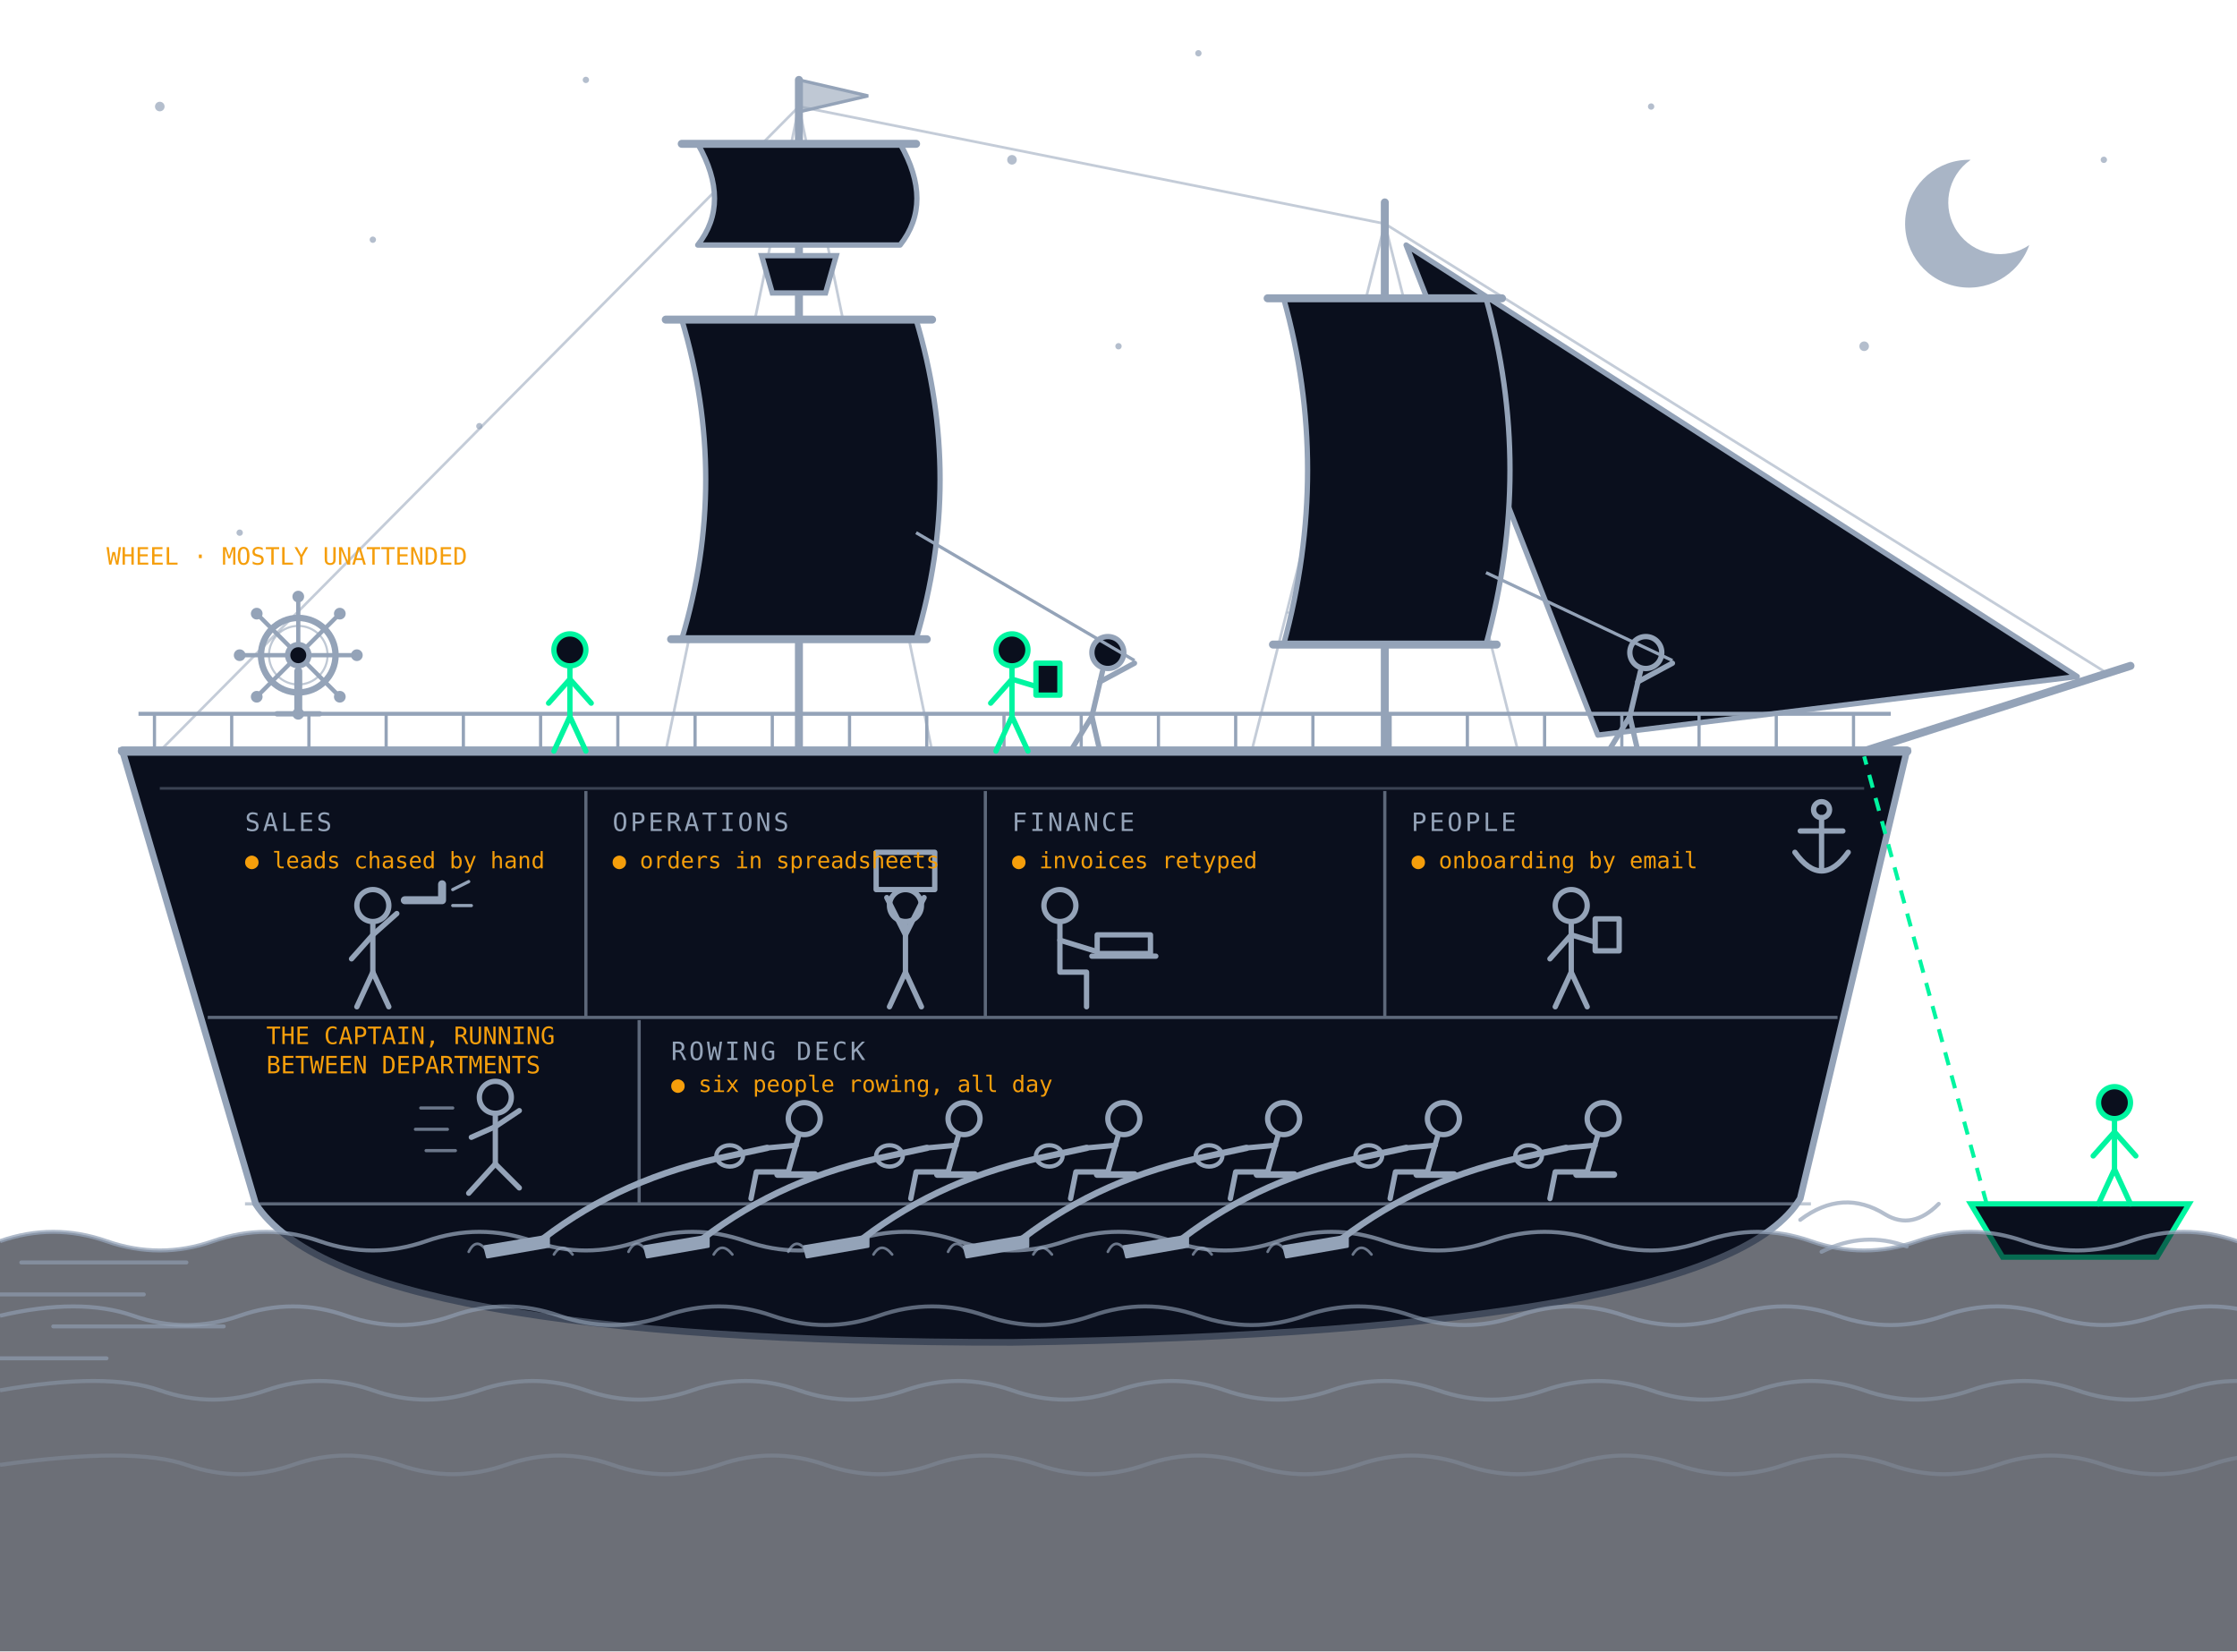
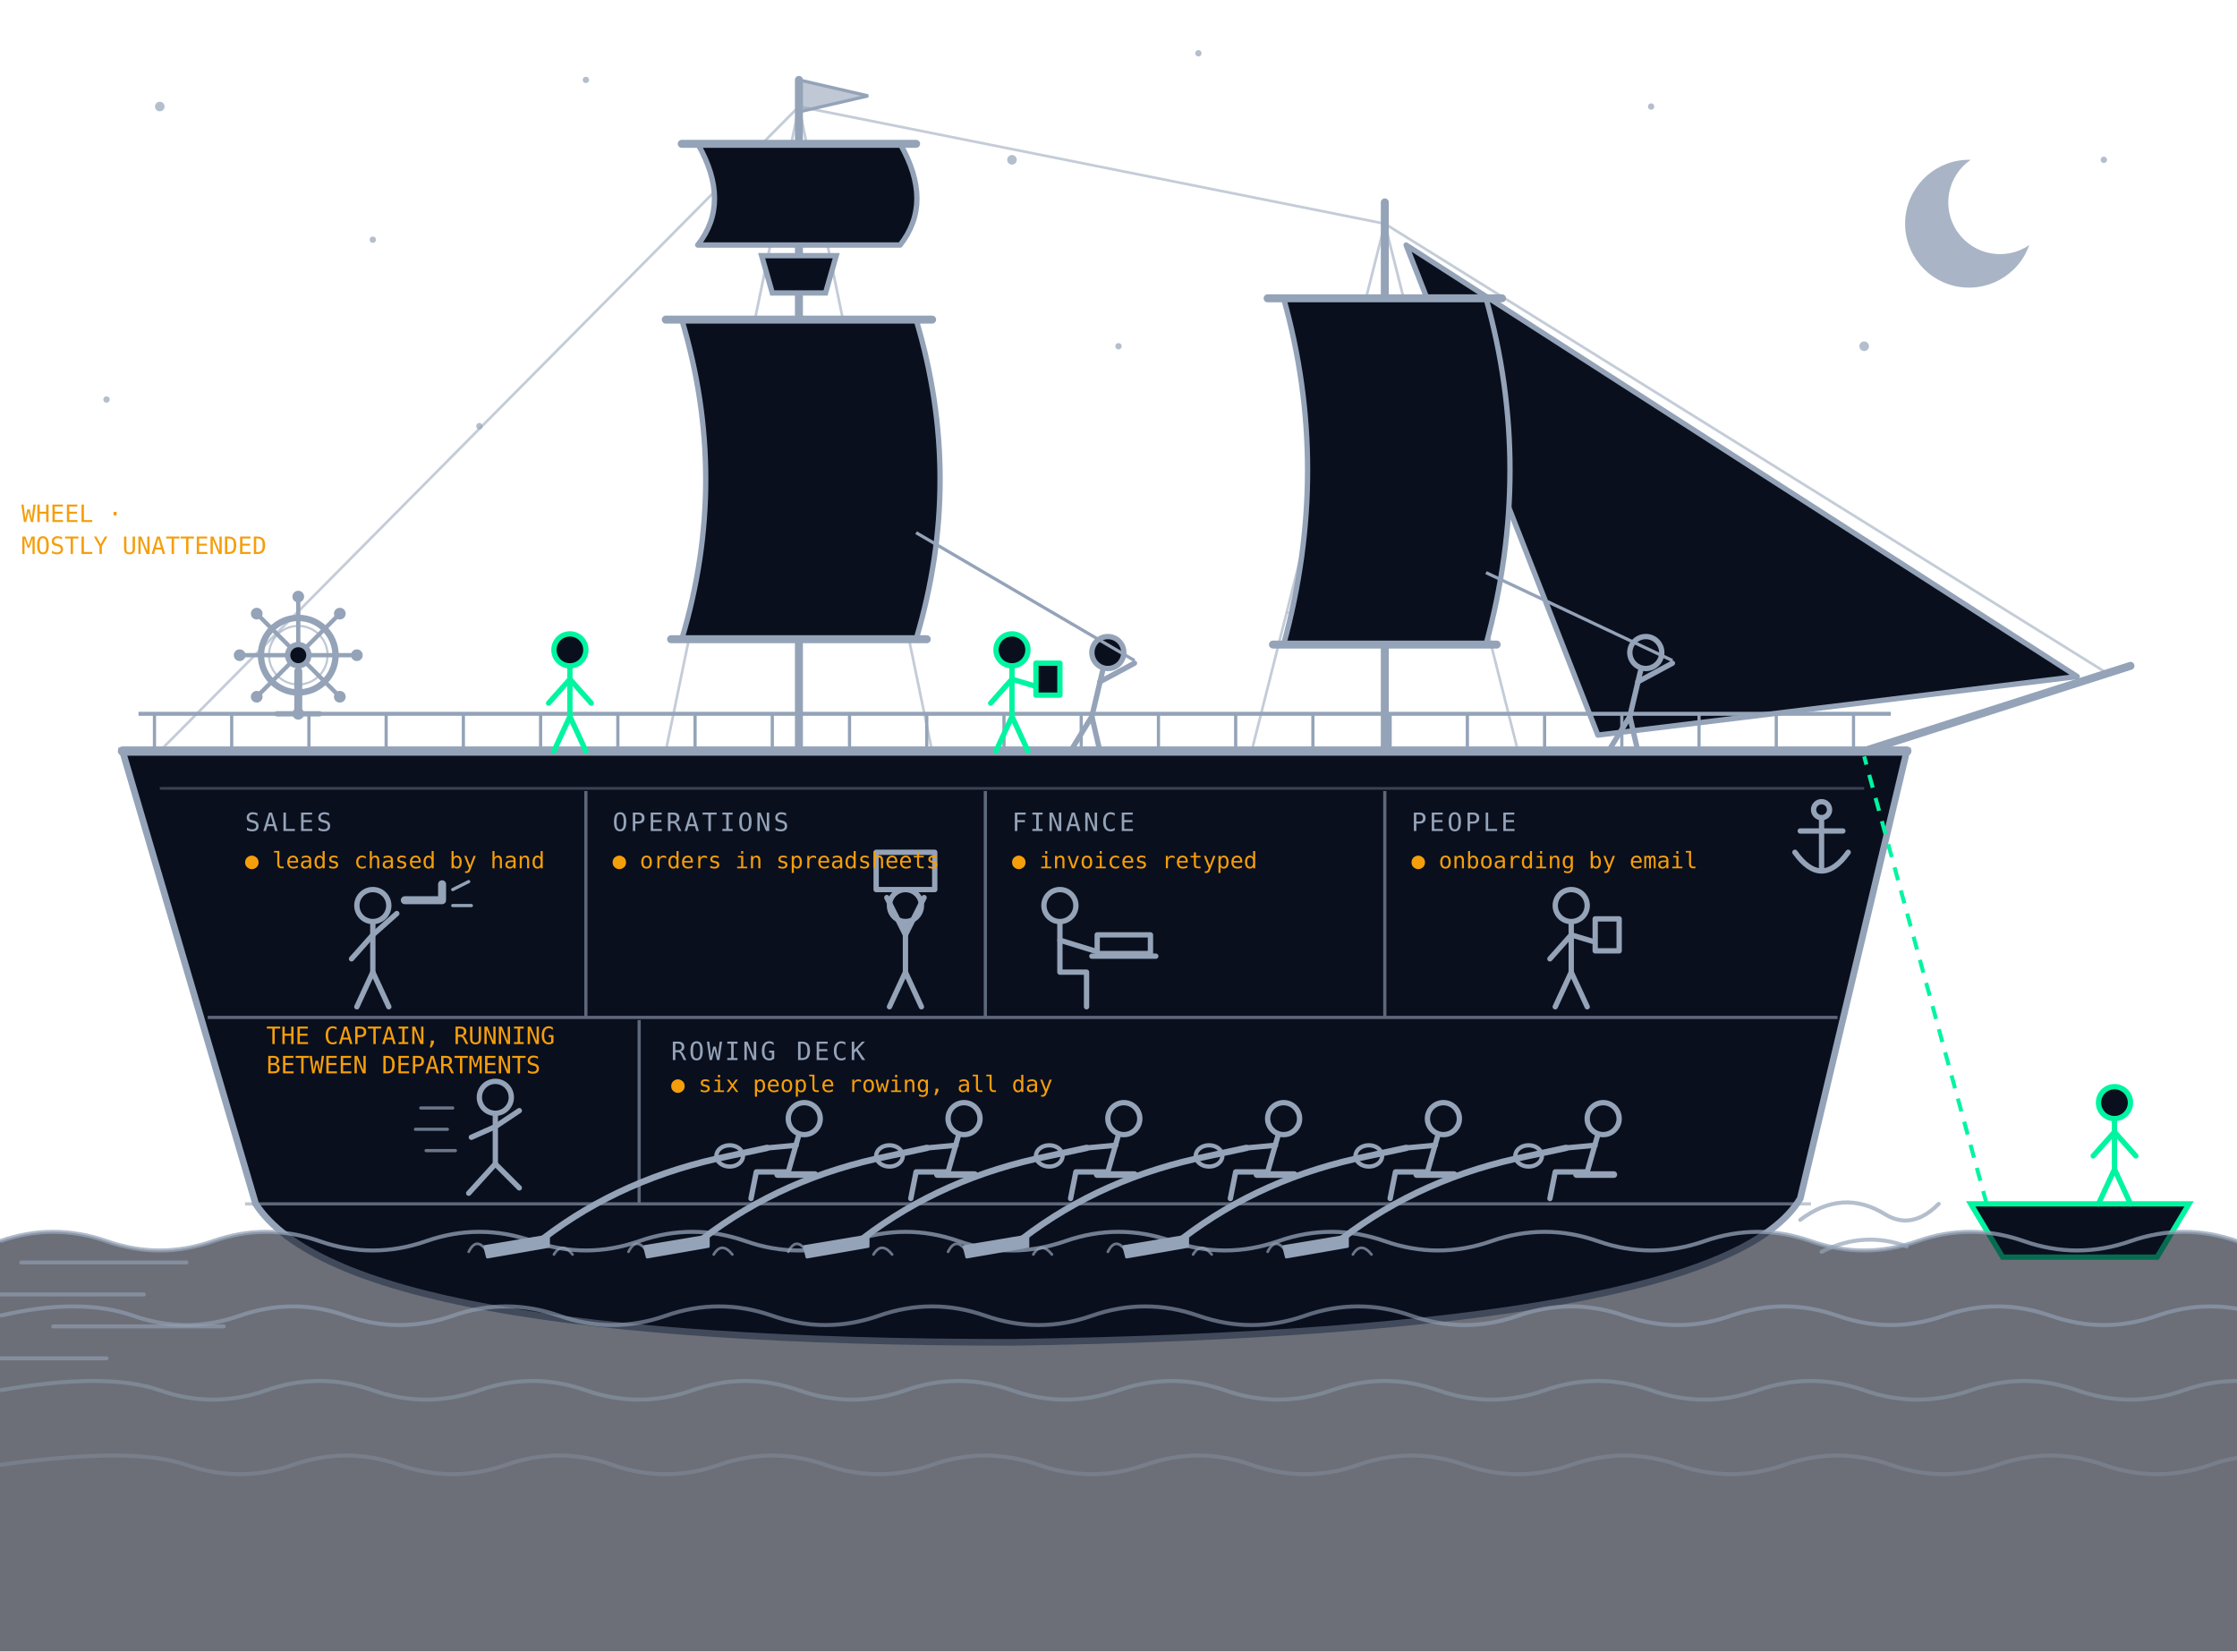
<svg xmlns="http://www.w3.org/2000/svg" viewBox="0 0 840 620" width="840" height="620" fill="none" role="img" aria-label="Our team comes aboard and marks the problems in each department.">
  <g id="stars">
    <g fill="#94A3B8">
      <circle cx="60" cy="40" r="1.8" opacity="0.7" />
      <circle cx="140" cy="90" r="1.2" opacity="0.7" />
      <circle cx="220" cy="30" r="1.2" opacity="0.7" />
      <circle cx="380" cy="60" r="1.8" opacity="0.7" />
      <circle cx="450" cy="20" r="1.2" opacity="0.7" />
      <circle cx="620" cy="40" r="1.2" opacity="0.7" />
      <circle cx="700" cy="130" r="1.8" opacity="0.7" />
      <circle cx="790" cy="60" r="1.2" opacity="0.7" />
      <circle cx="180" cy="160" r="1.2" opacity="0.7" />
      <circle cx="640" cy="170" r="1.8" opacity="0.7" />
-       <circle cx="90" cy="200" r="1.2" opacity="0.7" />
+       <circle cx="40" cy="150" r="1.2" opacity="0.7" />
      <circle cx="420" cy="130" r="1.2" opacity="0.7" />
    </g>
  </g>
  <g id="moon">
    <path d="M740 60 a24 24 0 1 0 22 32 a18 18 0 1 1 -22 -32 Z" fill="#94A3B8" opacity="0.8" />
  </g>
  <g id="rigging">
    <g stroke="#94A3B8" stroke-width="1" opacity="0.55">
      <path d="M300 40 L60 282" />
      <path d="M300 40 L250 282 M300 40 L350 282" />
      <path d="M520 84 L470 282 M520 84 L570 282" />
      <path d="M300 40 L520 84" />
      <path d="M520 84 L790 252" />
    </g>
    <g stroke="#94A3B8" stroke-width="0.8" opacity="0.4">
      <path d="M283.5 120 H316.5" />
      <path d="M275.2 160 H324.8" />
      <path d="M266.9 200 H333.1" />
      <path d="M258.7 240 H341.3" />
      <path d="M503.3 150 H536.7" />
      <path d="M493.2 190 H546.8" />
      <path d="M483.1 230 H556.9" />
    </g>
  </g>
  <g id="masts">
    <g stroke="#94A3B8" stroke-width="3" stroke-linecap="round">
      <path d="M300 282 V30" />
      <path d="M520 282 V76" />
      <path d="M700 282 L800 250" />
    </g>
    <path d="M286 96 H314 L310 110 H290 Z" fill="#0A0F1D" stroke="#94A3B8" stroke-width="2" />
  </g>
  <g id="flag-old">
    <path d="M300 30 L326 36 L300 42" fill="#94A3B8" fill-opacity="0.6" stroke="#94A3B8" stroke-width="1.2" />
  </g>
  <g id="jib-sail">
    <path d="M528 92 L780 254 L600 276 Z" fill="#0A0F1D" stroke="#94A3B8" stroke-width="2" stroke-linejoin="round" />
  </g>
  <g id="sails">
    <g fill="#0A0F1D" stroke="#94A3B8" stroke-width="2" stroke-linejoin="round">
      <path d="M256 120 H344 Q362 180 344 240 H256 Q274 180 256 120 Z" />
      <path d="M262 54 H338 Q350.6 76 338 92 H262 Q274.6 76 262 54 Z" />
      <path d="M482 112 H558 Q576 176 558 242 H482 Q500 176 482 112 Z" />
      <path d="M250 120 H350 M256 54 H344 M476 112 H564 M252 240 H348 M478 242 H562" stroke-width="3" stroke-linecap="round" />
    </g>
  </g>
  <g id="hull">
    <path d="M46 282 L716 282 L676 450 Q646 500 380 504 Q130 504 96 452 Z" fill="#0A0F1D" stroke="#94A3B8" stroke-width="2.5" />
    <path d="M46 282 H716" stroke="#94A3B8" stroke-width="3.5" stroke-linecap="round" />
    <path d="M52 268 H710" stroke="#94A3B8" stroke-width="1.5" />
    <g stroke="#94A3B8" stroke-width="1.2">
      <path d="M58 268 V282" />
      <path d="M87 268 V282" />
      <path d="M116 268 V282" />
      <path d="M145 268 V282" />
      <path d="M174 268 V282" />
      <path d="M203 268 V282" />
      <path d="M232 268 V282" />
      <path d="M261 268 V282" />
      <path d="M290 268 V282" />
      <path d="M319 268 V282" />
      <path d="M348 268 V282" />
      <path d="M377 268 V282" />
      <path d="M406 268 V282" />
      <path d="M435 268 V282" />
      <path d="M464 268 V282" />
      <path d="M493 268 V282" />
      <path d="M522 268 V282" />
      <path d="M551 268 V282" />
      <path d="M580 268 V282" />
      <path d="M609 268 V282" />
      <path d="M638 268 V282" />
      <path d="M667 268 V282" />
      <path d="M696 268 V282" />
    </g>
    <path d="M60 296 H700" stroke="#94A3B8" stroke-width="1" opacity="0.35" />
  </g>
  <g id="anchor">
    <g stroke="#94A3B8" stroke-width="2" fill="none" stroke-linecap="round">
      <circle cx="684" cy="304" r="3" />
      <path d="M684 307 V326 M676 312 H692 M674 320 Q684 334 694 320" />
    </g>
  </g>
  <g id="interior">
    <g stroke="#94A3B8" stroke-width="1.2" opacity="0.6">
      <path d="M78 382 H690" />
      <path d="M220 297 V382" />
      <path d="M370 297 V382" />
      <path d="M520 297 V382" />
      <path d="M240 383 V452" />
      <path d="M92 452 H680" />
    </g>
  </g>
  <g id="labels-old">
    <g font-family="IBM Plex Mono, monospace" font-size="9.5" letter-spacing="1" fill="#94A3B8">
      <text x="92" y="312">SALES</text>
      <text x="230" y="312">OPERATIONS</text>
      <text x="380" y="312">FINANCE</text>
      <text x="530" y="312">PEOPLE</text>
      <text x="252" y="398">ROWING DECK</text>
    </g>
  </g>
  <g id="wheel">
    <g stroke="#94A3B8" stroke-linecap="round">
      <path d="M112 268 V252" stroke-width="3" />
      <path d="M104 268 H120" stroke-width="2" />
      <g id="wheel-spin" style="transform-origin:112px 246px">
        <path d="M116.0 246.0 L133.0 246.0" stroke-width="1.6" />
        <circle cx="134.0" cy="246.0" r="2.2" fill="#94A3B8" stroke="none" />
        <path d="M114.8 248.8 L126.8 260.8" stroke-width="1.6" />
        <circle cx="127.6" cy="261.6" r="2.2" fill="#94A3B8" stroke="none" />
        <path d="M112.0 250.0 L112.0 267.0" stroke-width="1.6" />
        <circle cx="112.0" cy="268.0" r="2.2" fill="#94A3B8" stroke="none" />
        <path d="M109.2 248.8 L97.2 260.8" stroke-width="1.6" />
        <circle cx="96.4" cy="261.6" r="2.2" fill="#94A3B8" stroke="none" />
        <path d="M108.0 246.0 L91.0 246.0" stroke-width="1.6" />
        <circle cx="90.0" cy="246.0" r="2.2" fill="#94A3B8" stroke="none" />
        <path d="M109.2 243.2 L97.2 231.2" stroke-width="1.6" />
        <circle cx="96.4" cy="230.4" r="2.2" fill="#94A3B8" stroke="none" />
        <path d="M112.0 242.0 L112.0 225.0" stroke-width="1.6" />
        <circle cx="112.0" cy="224.0" r="2.2" fill="#94A3B8" stroke="none" />
        <path d="M114.8 243.2 L126.8 231.2" stroke-width="1.6" />
        <circle cx="127.6" cy="230.4" r="2.2" fill="#94A3B8" stroke="none" />
        <circle cx="112" cy="246" r="14" fill="none" stroke-width="2.4" />
        <circle cx="112" cy="246" r="11" fill="none" stroke-width="0.8" opacity="0.6" />
      </g>
      <circle cx="112" cy="246" r="4" fill="#0A0F1D" stroke-width="2" />
    </g>
  </g>
  <g id="crew-deck">
    <g stroke="#94A3B8" stroke-width="2" stroke-linecap="round" stroke-linejoin="round" fill="none">
      <circle cx="416" cy="245" r="6" fill="#0A0F1D" />
      <path d="M414 252 L410 269" />
      <path d="M413 256 L426 249" />
      <path d="M410 269 L402 282 M410 269 L413 282" />
    </g>
    <g stroke="#94A3B8" stroke-width="2" stroke-linecap="round" stroke-linejoin="round" fill="none">
      <circle cx="618" cy="245" r="6" fill="#0A0F1D" />
      <path d="M616 252 L612 269" />
      <path d="M615 256 L628 249" />
      <path d="M612 269 L604 282 M612 269 L615 282" />
    </g>
    <g stroke="#94A3B8" stroke-width="1.2">
      <path d="M426 248 L344 200" />
      <path d="M628 248 L558 215" />
    </g>
  </g>
  <g id="crew-rooms-manual">
    <g id="worker-sales">
      <g stroke="#94A3B8" stroke-width="2" stroke-linecap="round" stroke-linejoin="round" fill="none">
        <circle cx="140" cy="340" r="6" fill="#0A0F1D" />
        <path d="M140 347 L140 365" />
        <path d="M140 365 L134 378 M140 365 L146 378" />
        <path d="M132 360 L140 351 L149 343" />
        <path d="M152 338 H166 V332" stroke-width="3" />
        <path d="M170 334 l6 -3 M170 340 l7 0" stroke-width="1.2" />
      </g>
    </g>
    <g id="worker-operations">
      <g stroke="#94A3B8" stroke-width="2" stroke-linecap="round" stroke-linejoin="round" fill="none">
        <circle cx="340" cy="340" r="6" fill="#0A0F1D" />
        <path d="M340 347 L340 365" />
        <path d="M340 365 L334 378 M340 365 L346 378" />
        <path d="M333 337 L340 351 L347 337" />
        <rect x="329" y="320" width="22" height="14" fill="#0A0F1D" />
      </g>
    </g>
    <g id="worker-finance">
      <g stroke="#94A3B8" stroke-width="2" stroke-linecap="round" stroke-linejoin="round" fill="none">
        <circle cx="398" cy="340" r="6" fill="#0A0F1D" />
        <path d="M398 347 L398 365 L408 365 L408 378" />
        <path d="M398 353 L411 357" />
        <path d="M410 359 H434" />
        <rect x="412" y="351" width="20" height="7" fill="#0A0F1D" />
      </g>
    </g>
    <g id="worker-people">
      <g stroke="#94A3B8" stroke-width="2" stroke-linecap="round" stroke-linejoin="round" fill="none">
        <circle cx="590" cy="340" r="6" fill="#0A0F1D" />
        <path d="M590 347 L590 365" />
        <path d="M590 365 L584 378 M590 365 L596 378" />
        <path d="M582 360 L590 351 L600 354" />
        <rect x="599" y="345" width="9" height="12" fill="#0A0F1D" />
      </g>
    </g>
  </g>
  <g id="rowers">
    <g id="rower-1">
      <g stroke="#94A3B8" stroke-width="2" stroke-linecap="round" stroke-linejoin="round" fill="none">
        <circle cx="302" cy="420" r="6" fill="#0A0F1D" />
        <path d="M300 426 L296 440 M296 440 L284 440 L282 450 M299 430 L288 431" />
        <path d="M292 441 H306" stroke-width="2.5" />
      </g>
    </g>
    <g id="rower-2">
      <g stroke="#94A3B8" stroke-width="2" stroke-linecap="round" stroke-linejoin="round" fill="none">
        <circle cx="362" cy="420" r="6" fill="#0A0F1D" />
        <path d="M360 426 L356 440 M356 440 L344 440 L342 450 M359 430 L348 431" />
        <path d="M352 441 H366" stroke-width="2.5" />
      </g>
    </g>
    <g id="rower-3">
      <g stroke="#94A3B8" stroke-width="2" stroke-linecap="round" stroke-linejoin="round" fill="none">
        <circle cx="422" cy="420" r="6" fill="#0A0F1D" />
        <path d="M420 426 L416 440 M416 440 L404 440 L402 450 M419 430 L408 431" />
        <path d="M412 441 H426" stroke-width="2.5" />
      </g>
    </g>
    <g id="rower-4">
      <g stroke="#94A3B8" stroke-width="2" stroke-linecap="round" stroke-linejoin="round" fill="none">
        <circle cx="482" cy="420" r="6" fill="#0A0F1D" />
        <path d="M480 426 L476 440 M476 440 L464 440 L462 450 M479 430 L468 431" />
        <path d="M472 441 H486" stroke-width="2.5" />
      </g>
    </g>
    <g id="rower-5">
      <g stroke="#94A3B8" stroke-width="2" stroke-linecap="round" stroke-linejoin="round" fill="none">
        <circle cx="542" cy="420" r="6" fill="#0A0F1D" />
        <path d="M540 426 L536 440 M536 440 L524 440 L522 450 M539 430 L528 431" />
        <path d="M532 441 H546" stroke-width="2.5" />
      </g>
    </g>
    <g id="rower-6">
      <g stroke="#94A3B8" stroke-width="2" stroke-linecap="round" stroke-linejoin="round" fill="none">
        <circle cx="602" cy="420" r="6" fill="#0A0F1D" />
        <path d="M600 426 L596 440 M596 440 L584 440 L582 450 M599 430 L588 431" />
        <path d="M592 441 H606" stroke-width="2.5" />
      </g>
    </g>
  </g>
  <g id="oar-ports">
    <g stroke="#94A3B8" stroke-width="1.6" fill="#0A0F1D">
      <ellipse cx="274" cy="434" rx="5" ry="4" />
      <ellipse cx="334" cy="434" rx="5" ry="4" />
      <ellipse cx="394" cy="434" rx="5" ry="4" />
      <ellipse cx="454" cy="434" rx="5" ry="4" />
      <ellipse cx="514" cy="434" rx="5" ry="4" />
      <ellipse cx="574" cy="434" rx="5" ry="4" />
    </g>
  </g>
  <g id="captain-running">
    <g stroke="#94A3B8" stroke-width="2" stroke-linecap="round" stroke-linejoin="round" fill="none">
      <circle cx="186" cy="412" r="6" fill="#0A0F1D" />
      <path d="M186 419 L186 437" />
      <path d="M186 437 L176 448 M186 437 L195 446" />
      <path d="M177 427 L186 423 L195 417" />
      <path d="M158 416 H170 M156 424 H168 M160 432 H171" stroke-width="1.2" opacity="0.7" />
    </g>
    <g font-family="IBM Plex Mono, monospace" font-size="9" fill="#F59E0B">
      <text x="100" y="392">THE CAPTAIN, RUNNING</text>
      <text x="100" y="403">BETWEEN DEPARTMENTS</text>
    </g>
  </g>
  <g id="wheel-label-unattended">
-     <text x="40" y="212" font-family="IBM Plex Mono, monospace" font-size="9" fill="#F59E0B">WHEEL · MOSTLY UNATTENDED</text>
+     <g font-family="IBM Plex Mono, monospace" font-size="9" fill="#F59E0B">
+       <text x="8" y="196">WHEEL ·</text>
+       <text x="8" y="208">MOSTLY UNATTENDED</text>
+     </g>
  </g>
  <g id="problems">
    <g font-family="IBM Plex Mono, monospace" font-size="8.5" fill="#F59E0B">
      <text id="problem-sales" x="92" y="326">● leads chased by hand</text>
      <text id="problem-operations" x="230" y="326">● orders in spreadsheets</text>
      <text id="problem-finance" x="380" y="326">● invoices retyped</text>
      <text id="problem-people" x="530" y="326">● onboarding by email</text>
      <text id="problem-rowing" x="252" y="410">● six people rowing, all day</text>
    </g>
  </g>
  <g id="boat">
    <path d="M740 452 H822 L810 472 H752 Z" fill="#0A0F1D" stroke="#00F5A0" stroke-width="2" />
    <path id="plank" d="M746 452 L700 284" stroke="#00F5A0" stroke-width="1.5" stroke-dasharray="5 4" />
  </g>
  <g id="team">
    <g id="team-1">
      <g stroke="#00F5A0" stroke-width="2" stroke-linecap="round" stroke-linejoin="round" fill="none">
        <circle cx="380" cy="244" r="6" fill="#0A0F1D" />
        <path d="M380 251 L380 269" />
        <path d="M380 269 L374 282 M380 269 L386 282" />
        <path d="M372 264 L380 255 L390 258" />
        <rect x="389" y="249" width="9" height="12" fill="#0A0F1D" />
      </g>
    </g>
    <g id="team-2">
      <g stroke="#00F5A0" stroke-width="2" stroke-linecap="round" stroke-linejoin="round" fill="none">
        <circle cx="214" cy="244" r="6" fill="#0A0F1D" />
        <path d="M214 251 L214 269" />
        <path d="M214 269 L208 282 M214 269 L220 282" />
        <path d="M206 264 L214 255 L222 264" />
      </g>
    </g>
    <g id="team-3">
      <g stroke="#00F5A0" stroke-width="2" stroke-linecap="round" stroke-linejoin="round" fill="none">
        <circle cx="794" cy="414" r="6" fill="#0A0F1D" />
        <path d="M794 421 L794 439" />
        <path d="M794 439 L788 452 M794 439 L800 452" />
        <path d="M786 434 L794 425 L802 434" />
      </g>
    </g>
  </g>
  <g id="sea-dim">
    <path d="M0 466 Q20 459 40 466 T80 466 Q100 459 120 466 T160 466 Q180 459 200 466 T240 466 Q260 459 280 466 T320 466 Q340 459 360 466 T400 466 Q420 459 440 466 T480 466 Q500 459 520 466 T560 466 Q580 459 600 466 T640 466 Q660 459 680 466 T720 466 Q740 459 760 466 T800 466 Q820 459 840 466 T880 466 V620 H0 Z" fill="#0A0F1D" fill-opacity="0.6" />
  </g>
  <g id="oars">
    <g stroke="#94A3B8" stroke-linecap="round" stroke-linejoin="round">
      <g id="oar-1" style="transform-origin:274px 434px">
        <path d="M288 431 L274 434 Q234 442 204 465" stroke-width="2.4" fill="none" />
        <path d="M206 464 L182 468 L183 472 L206 468 Z" fill="#94A3B8" stroke-width="1" />
        <path d="M176 470 q3 -6 7 0 M208 471 q3 -5 7 0" stroke-width="1" fill="none" opacity="0.7" />
      </g>
      <g id="oar-2" style="transform-origin:334px 434px">
        <path d="M348 431 L334 434 Q294 442 264 465" stroke-width="2.4" fill="none" />
        <path d="M266 464 L242 468 L243 472 L266 468 Z" fill="#94A3B8" stroke-width="1" />
        <path d="M236 470 q3 -6 7 0 M268 471 q3 -5 7 0" stroke-width="1" fill="none" opacity="0.7" />
      </g>
      <g id="oar-3" style="transform-origin:394px 434px">
        <path d="M408 431 L394 434 Q354 442 324 465" stroke-width="2.4" fill="none" />
        <path d="M326 464 L302 468 L303 472 L326 468 Z" fill="#94A3B8" stroke-width="1" />
        <path d="M296 470 q3 -6 7 0 M328 471 q3 -5 7 0" stroke-width="1" fill="none" opacity="0.7" />
      </g>
      <g id="oar-4" style="transform-origin:454px 434px">
        <path d="M468 431 L454 434 Q414 442 384 465" stroke-width="2.4" fill="none" />
        <path d="M386 464 L362 468 L363 472 L386 468 Z" fill="#94A3B8" stroke-width="1" />
        <path d="M356 470 q3 -6 7 0 M388 471 q3 -5 7 0" stroke-width="1" fill="none" opacity="0.7" />
      </g>
      <g id="oar-5" style="transform-origin:514px 434px">
        <path d="M528 431 L514 434 Q474 442 444 465" stroke-width="2.4" fill="none" />
        <path d="M446 464 L422 468 L423 472 L446 468 Z" fill="#94A3B8" stroke-width="1" />
        <path d="M416 470 q3 -6 7 0 M448 471 q3 -5 7 0" stroke-width="1" fill="none" opacity="0.7" />
      </g>
      <g id="oar-6" style="transform-origin:574px 434px">
        <path d="M588 431 L574 434 Q534 442 504 465" stroke-width="2.4" fill="none" />
        <path d="M506 464 L482 468 L483 472 L506 468 Z" fill="#94A3B8" stroke-width="1" />
        <path d="M476 470 q3 -6 7 0 M508 471 q3 -5 7 0" stroke-width="1" fill="none" opacity="0.7" />
      </g>
    </g>
  </g>
  <g id="bow-wave">
    <g stroke="#94A3B8" stroke-width="1.5" fill="none" stroke-linecap="round" opacity="0.7">
      <path d="M676 458 Q692 446 708 456 Q718 462 728 452" />
      <path d="M684 470 Q700 462 716 468" />
    </g>
  </g>
  <g id="wake">
    <g stroke="#94A3B8" stroke-width="1.5" fill="none" stroke-linecap="round" opacity="0.6">
      <path d="M8 474 H70 M0 486 H54 M20 498 H84 M0 510 H40" />
    </g>
  </g>
  <g id="waves">
    <path id="wave-1" d="M0 466 Q20 459 40 466 T80 466 Q100 459 120 466 T160 466 Q180 459 200 466 T240 466 Q260 459 280 466 T320 466 Q340 459 360 466 T400 466 Q420 459 440 466 T480 466 Q500 459 520 466 T560 466 Q580 459 600 466 T640 466 Q660 459 680 466 T720 466 Q740 459 760 466 T800 466 Q820 459 840 466 T880 466" stroke="#94A3B8" stroke-width="1.5" fill="none" opacity="0.75" />
    <path id="wave-2" d="M0 494 Q30 487 50 494 T90 494 Q110 487 130 494 T170 494 Q190 487 210 494 T250 494 Q270 487 290 494 T330 494 Q350 487 370 494 T410 494 Q430 487 450 494 T490 494 Q510 487 530 494 T570 494 Q590 487 610 494 T650 494 Q670 487 690 494 T730 494 Q750 487 770 494 T810 494 Q830 487 850 494 T890 494" stroke="#94A3B8" stroke-width="1.5" fill="none" opacity="0.60" />
    <path id="wave-3" d="M0 522 Q40 515 60 522 T100 522 Q120 515 140 522 T180 522 Q200 515 220 522 T260 522 Q280 515 300 522 T340 522 Q360 515 380 522 T420 522 Q440 515 460 522 T500 522 Q520 515 540 522 T580 522 Q600 515 620 522 T660 522 Q680 515 700 522 T740 522 Q760 515 780 522 T820 522 Q840 515 860 522 T900 522" stroke="#94A3B8" stroke-width="1.5" fill="none" opacity="0.45" />
    <path id="wave-4" d="M0 550 Q50 543 70 550 T110 550 Q130 543 150 550 T190 550 Q210 543 230 550 T270 550 Q290 543 310 550 T350 550 Q370 543 390 550 T430 550 Q450 543 470 550 T510 550 Q530 543 550 550 T590 550 Q610 543 630 550 T670 550 Q690 543 710 550 T750 550 Q770 543 790 550 T830 550 Q850 543 870 550 T910 550" stroke="#94A3B8" stroke-width="1.5" fill="none" opacity="0.30" />
  </g>
</svg>
